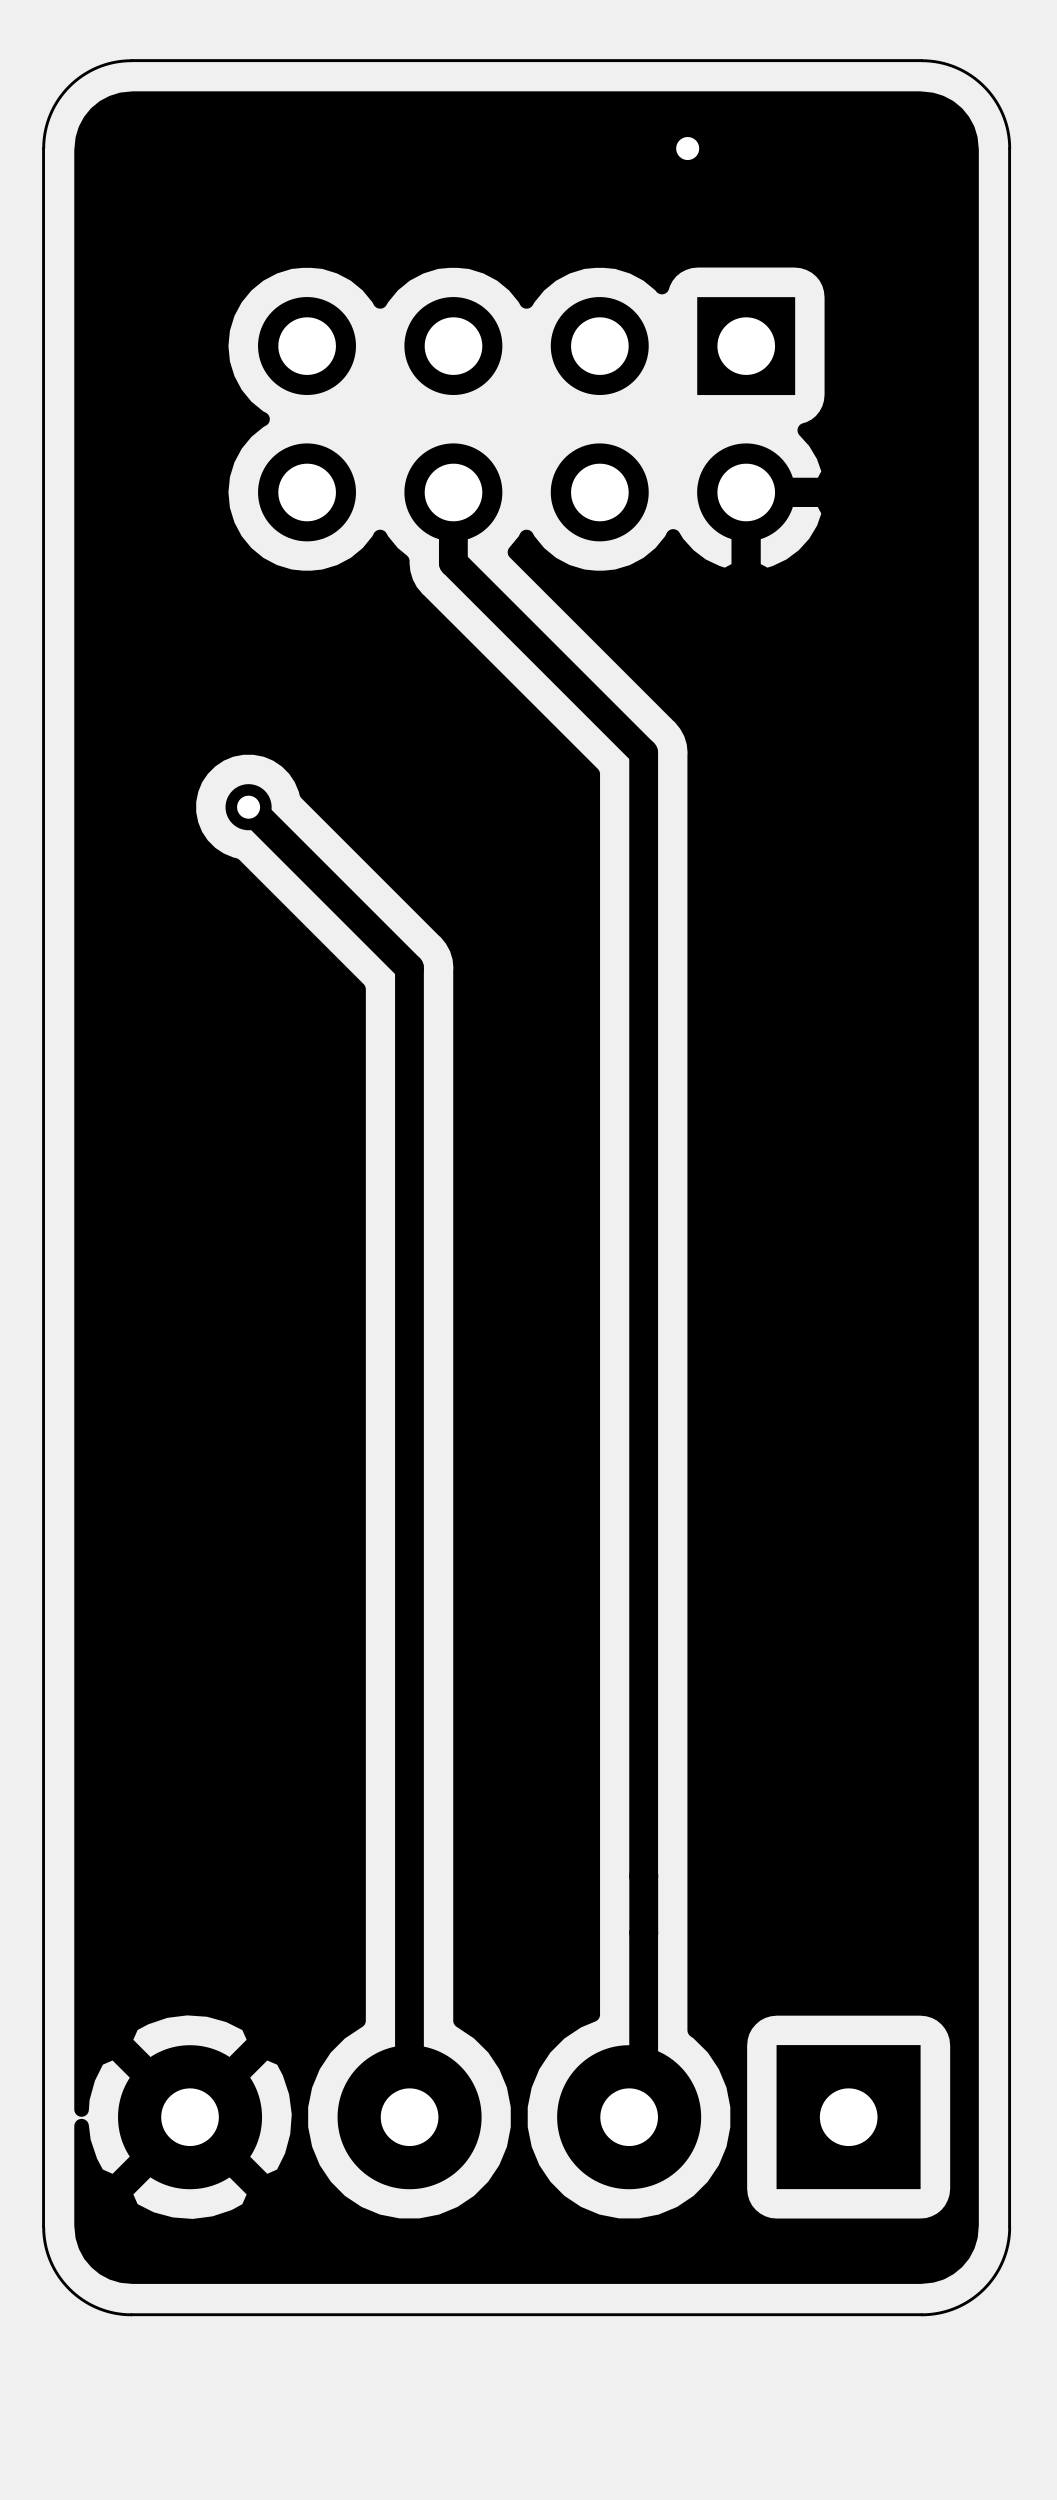
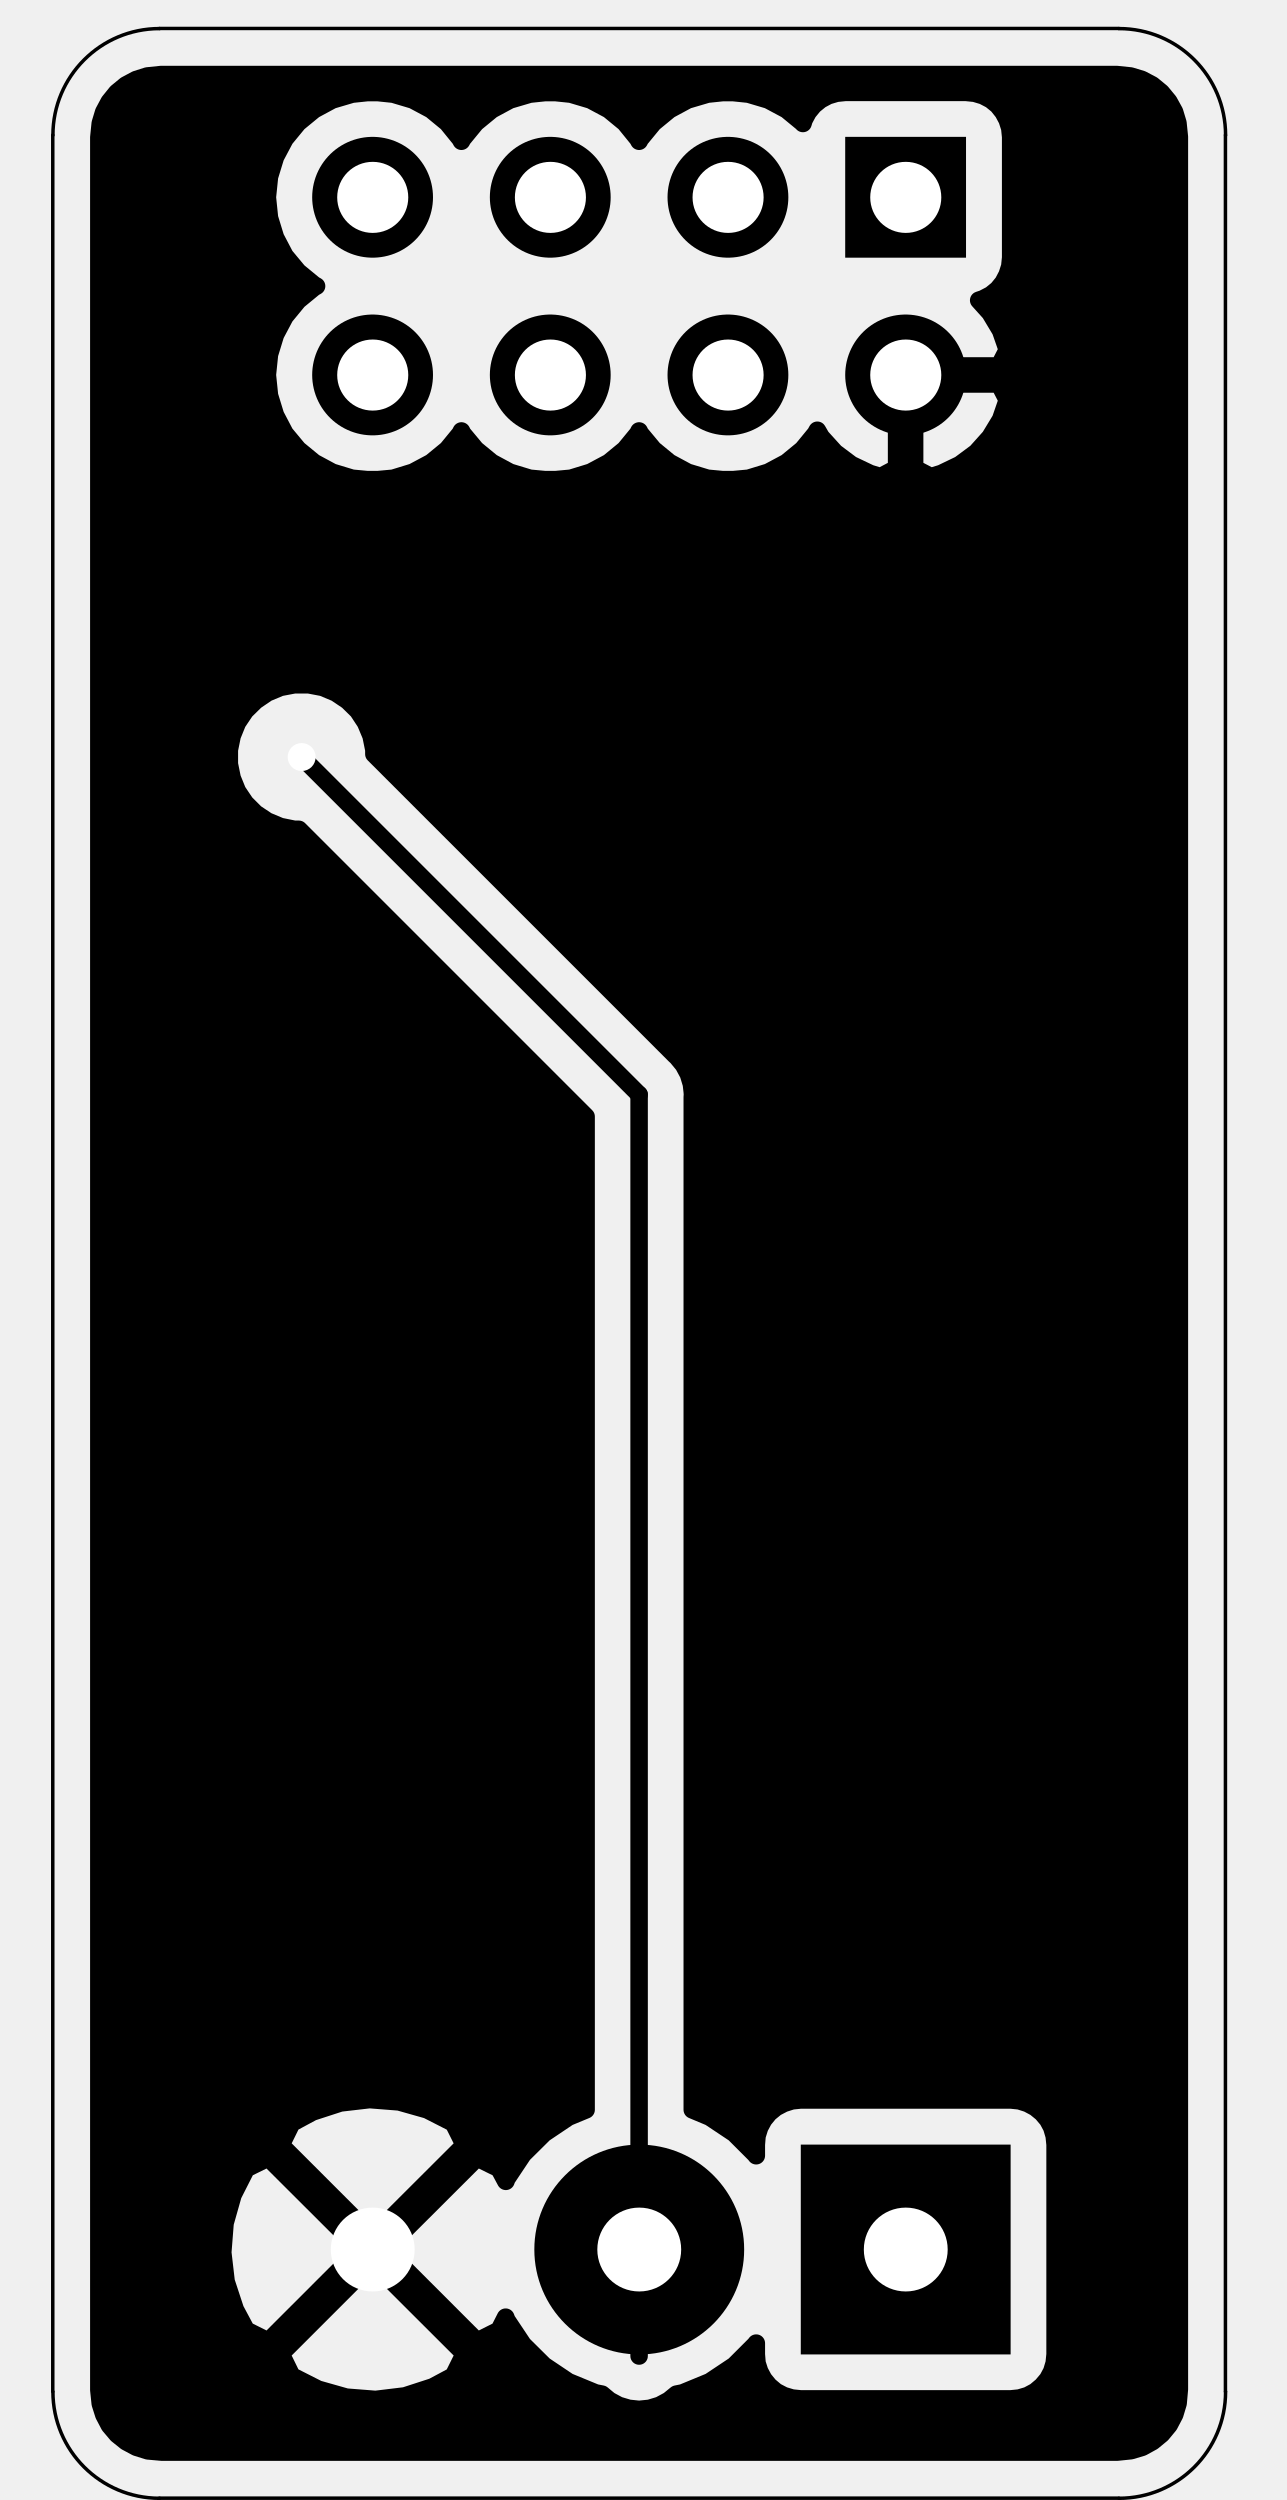
- <svg xmlns="http://www.w3.org/2000/svg" version="1.1" width="1.834cm" height="4.338cm" viewBox="0 0 7220 17080 ">
+ <svg xmlns="http://www.w3.org/2000/svg" version="1.1" width="1.839cm" height="3.574cm" viewBox="0 0 7240 14070 ">
  <g style="fill:#000000; fill-opacity:1;stroke:#000000; stroke-opacity:1; stroke-linecap:round; stroke-linejoin:round; " transform="translate(0 0) scale(1 1)">
</g>
  <g style="fill:#000000; fill-opacity:0.0;  stroke:#000000; stroke-width:-0; stroke-opacity:1;  stroke-linecap:round; stroke-linejoin:round;">
+     <g>
</g>
-   <g style="fill:#000000; fill-opacity:1.0;  stroke:#000000; stroke-width:0; stroke-opacity:1;  stroke-linecap:round; stroke-linejoin:round;">
-     <path style="fill:#000000; fill-opacity:1.0;  stroke:#000000; stroke-width:0; stroke-opacity:1;  stroke-linecap:round; stroke-linejoin:round;fill-rule:evenodd;" d="M 4299,12814 4299,13208 4496,13208 4496,12814 Z" />
+     <g style="fill:#000000; fill-opacity:0.0;  stroke:#000000; stroke-width:680; stroke-opacity:1;  stroke-linecap:round; stroke-linejoin:round;">
+       <path d="M2097 2110 L2097 2110 " />
+       <path d="M2097 1110 L2097 1110 " />
+       <path d="M3097 2110 L3097 2110 " />
+       <path d="M3097 1110 L3097 1110 " />
+       <path d="M4097 2110 L4097 2110 " />
+       <path d="M4097 1110 L4097 1110 " />
+       <path d="M5097 2110 L5097 2110 " />
+     </g>
+     <g style="fill:#000000; fill-opacity:0.0;  stroke:#000000; stroke-width:0; stroke-opacity:1;  stroke-linecap:round; stroke-linejoin:round;">
+ </g>
+     <g style="fill:#000000; fill-opacity:1.0;  stroke:#000000; stroke-width:0; stroke-opacity:1;  stroke-linecap:round; stroke-linejoin:round;">
+       <path style="fill:#000000; fill-opacity:1.0;  stroke:#000000; stroke-width:0; stroke-opacity:1;  stroke-linecap:round; stroke-linejoin:round;fill-rule:evenodd;" d="M 4757,770 5437,770 5437,1450 4757,1450 4757,770 Z" />
+     </g>
+     <g>
+ </g>
+     <g>
+       <circle cx="2097.83" cy="12660.6" r="590.5" />
+     </g>
+     <g style="fill:#000000; fill-opacity:1.0;  stroke:#000000; stroke-width:39.37; stroke-opacity:1;  stroke-linecap:round; stroke-linejoin:round;">
+ </g>
+     <g style="fill:#000000; fill-opacity:1.0;  stroke:#000000; stroke-width:0; stroke-opacity:1;  stroke-linecap:round; stroke-linejoin:round;">
+       <circle cx="3597.83" cy="12660.6" r="590.5" />
+     </g>
+     <g style="fill:#000000; fill-opacity:1.0;  stroke:#000000; stroke-width:39.37; stroke-opacity:1;  stroke-linecap:round; stroke-linejoin:round;">
+ </g>
+     <g style="fill:#000000; fill-opacity:1.0;  stroke:#000000; stroke-width:0; stroke-opacity:1;  stroke-linecap:round; stroke-linejoin:round;">
+       <path style="fill:#000000; fill-opacity:1.0;  stroke:#000000; stroke-width:0; stroke-opacity:1;  stroke-linecap:round; stroke-linejoin:round;fill-rule:evenodd;" d="M 5688,12070 5688,13251 4507,13251 4507,12070 5688,12070 Z" />
+     </g>
    <g>
</g>
    <g>
</g>
    <g>
</g>
    <g>
</g>
    <g>
</g>
    <g>
</g>
    <g>
</g>
    <g>
</g>
    <g>
</g>
    <g>
- </g>
-     <g>
-       <circle cx="1297.83" cy="14464.8" r="492" />
-     </g>
-     <g style="fill:#000000; fill-opacity:1.0;  stroke:#000000; stroke-width:39.37; stroke-opacity:1;  stroke-linecap:round; stroke-linejoin:round;">
- </g>
-     <g style="fill:#000000; fill-opacity:1.0;  stroke:#000000; stroke-width:0; stroke-opacity:1;  stroke-linecap:round; stroke-linejoin:round;">
-       <circle cx="2797.83" cy="14464.8" r="492" />
-     </g>
-     <g style="fill:#000000; fill-opacity:1.0;  stroke:#000000; stroke-width:39.37; stroke-opacity:1;  stroke-linecap:round; stroke-linejoin:round;">
- </g>
-     <g style="fill:#000000; fill-opacity:1.0;  stroke:#000000; stroke-width:0; stroke-opacity:1;  stroke-linecap:round; stroke-linejoin:round;">
-       <circle cx="4297.83" cy="14464.8" r="492" />
-     </g>
-     <g style="fill:#000000; fill-opacity:1.0;  stroke:#000000; stroke-width:39.37; stroke-opacity:1;  stroke-linecap:round; stroke-linejoin:round;">
- </g>
-     <g style="fill:#000000; fill-opacity:1.0;  stroke:#000000; stroke-width:0; stroke-opacity:1;  stroke-linecap:round; stroke-linejoin:round;">
-       <path style="fill:#000000; fill-opacity:1.0;  stroke:#000000; stroke-width:0; stroke-opacity:1;  stroke-linecap:round; stroke-linejoin:round;fill-rule:evenodd;" d="M 6289,13972 6289,14956 5305,14956 5305,13972 6289,13972 Z" />
-     </g>
-     <g>
- </g>
-     <g style="fill:#000000; fill-opacity:1.0;  stroke:#000000; stroke-width:669.291; stroke-opacity:1;  stroke-linecap:round; stroke-linejoin:round;">
- </g>
-     <g style="fill:#000000; fill-opacity:0.0;  stroke:#000000; stroke-width:669.291; stroke-opacity:1;  stroke-linecap:round; stroke-linejoin:round;">
-       <path d="M2097 3364 L2097 3364 " />
-       <path d="M2097 2364 L2097 2364 " />
-       <path d="M3097 3364 L3097 3364 " />
-       <path d="M3097 2364 L3097 2364 " />
-       <path d="M4097 3364 L4097 3364 " />
-       <path d="M4097 2364 L4097 2364 " />
-       <path d="M5097 3364 L5097 3364 " />
-     </g>
-     <g style="fill:#000000; fill-opacity:0.0;  stroke:#000000; stroke-width:0; stroke-opacity:1;  stroke-linecap:round; stroke-linejoin:round;">
- </g>
-     <g style="fill:#000000; fill-opacity:1.0;  stroke:#000000; stroke-width:0; stroke-opacity:1;  stroke-linecap:round; stroke-linejoin:round;">
-       <path style="fill:#000000; fill-opacity:1.0;  stroke:#000000; stroke-width:0; stroke-opacity:1;  stroke-linecap:round; stroke-linejoin:round;fill-rule:evenodd;" d="M 4763,2030 5432,2030 5432,2699 4763,2699 4763,2030 Z" />
-     </g>
-     <g>
-       <circle cx="4397.83" cy="13208.5" r="98.425" />
-     </g>
-     <g style="fill:#000000; fill-opacity:1.0;  stroke:#000000; stroke-width:39.37; stroke-opacity:1;  stroke-linecap:round; stroke-linejoin:round;">
- </g>
-     <g style="fill:#000000; fill-opacity:1.0;  stroke:#000000; stroke-width:0; stroke-opacity:1;  stroke-linecap:round; stroke-linejoin:round;">
-       <circle cx="4397.83" cy="12814.8" r="98.425" />
-     </g>
-     <g style="fill:#000000; fill-opacity:1.0;  stroke:#000000; stroke-width:39.37; stroke-opacity:1;  stroke-linecap:round; stroke-linejoin:round;">
- </g>
-     <g>
- </g>
-     <g>
- </g>
-     <g>
- </g>
-     <g style="fill:#000000; fill-opacity:1.0;  stroke:#000000; stroke-width:0; stroke-opacity:1;  stroke-linecap:round; stroke-linejoin:round;">
-       <circle cx="4697.83" cy="1014.76" r="157.48" />
-     </g>
-     <g style="fill:#000000; fill-opacity:1.0;  stroke:#000000; stroke-width:39.37; stroke-opacity:1;  stroke-linecap:round; stroke-linejoin:round;">
- </g>
-     <g style="fill:#000000; fill-opacity:1.0;  stroke:#000000; stroke-width:0; stroke-opacity:1;  stroke-linecap:round; stroke-linejoin:round;">
-       <circle cx="1697.83" cy="5514.76" r="157.48" />
+       <circle cx="1697.83" cy="4260.63" r="157.48" />
    </g>
    <g style="fill:#000000; fill-opacity:1.0;  stroke:#000000; stroke-width:39.37; stroke-opacity:1;  stroke-linecap:round; stroke-linejoin:round;">
</g>
    <g>
</g>
    <g style="fill:#000000; fill-opacity:1.0;  stroke:#000000; stroke-width:98.425; stroke-opacity:1;  stroke-linecap:round; stroke-linejoin:round;">
</g>
    <g style="fill:#000000; fill-opacity:0.0;  stroke:#000000; stroke-width:98.425; stroke-opacity:1;  stroke-linecap:round; stroke-linejoin:round;">
-       <path d="M4086 2352 L4097 2364 " />
-     </g>
-     <g style="fill:#000000; fill-opacity:0.0;  stroke:#000000; stroke-width:196.85; stroke-opacity:1;  stroke-linecap:round; stroke-linejoin:round;">
-       <path d="M4397 14464 L4397 13214 " />
-       <path d="M2797 6614 L1697 5514 " />
-       <path d="M2797 14464 L2797 6614 " />
-       <path d="M4397 5145 L4397 12814 " />
-       <path d="M3097 3845 L4397 5145 " />
-       <path d="M3097 3364 L3097 3845 " />
+       <path d="M4086 1098 L4097 1110 " />
+       <path d="M3597 6160 L1697 4260 " />
+       <path d="M3597 13260 L3597 6160 " />
    </g>
    <g>
</g>
    <g style="fill:#000000; fill-opacity:1.0;  stroke:#000000; stroke-width:100; stroke-opacity:1;  stroke-linecap:round; stroke-linejoin:round;">
-       <path style="fill:#000000; fill-opacity:1.0;  stroke:#000000; stroke-width:100; stroke-opacity:1;  stroke-linecap:round; stroke-linejoin:round;fill-rule:evenodd;" d="M 6363,682 6426,701 6485,732 6536,774 6578,825 6610,883 6629,946 6637,1024 6637,15202 6630,15280 6611,15343 6580,15402 6538,15453 6487,15495 6429,15527 6365,15546 6288,15554 910,15554 832,15547 768,15528 710,15497 659,15455 616,15404 585,15346 565,15282 557,15205 557,14981 851,14981 901,15095 1031,15161 1172,15199 1318,15210 1463,15191 1602,15145 1694,15095 1744,14981 1297,14535 851,14981 557,14981 557,14526 570,14630 617,14769 666,14861 780,14911 1227,14464 1368,14464 1814,14911 1929,14861 1994,14730 2032,14589 2043,14444 2024,14299 1978,14160 1929,14067 1814,14018 1368,14464 1227,14464 780,14018 666,14067 601,14198 562,14339 557,14412 557,13947 851,13947 1297,14394 1744,13947 1694,13833 1563,13768 1422,13729 1277,13719 1132,13737 993,13784 901,13833 851,13947 557,13947 557,5474 1290,5474 1290,5554 1306,5633 1336,5707 1381,5774 1438,5831 1504,5875 1578,5906 1601,5911 2449,6759 2449,13805 2446,13807 2324,13888 2221,13991 2140,14113 2084,14248 2055,14391 2055,14537 2084,14681 2140,14816 2221,14937 2324,15041 2446,15122 2581,15178 2724,15206 2870,15206 3014,15178 3149,15122 3270,15041 3374,14937 3455,14816 3511,14681 3539,14537 3539,14391 3511,14248 3455,14113 3374,13991 3270,13888 3149,13807 3146,13805 3146,6631 3147,6614 3146,6597 3146,6597 3141,6546 3121,6480 3121,6480 3088,6420 3056,6380 3056,6380 3045,6367 3032,6356 2094,5418 2089,5395 2058,5321 2014,5255 1957,5198 1890,5153 1816,5122 1737,5107 1657,5107 1578,5122 1504,5153 1438,5198 1381,5255 1336,5321 1306,5395 1290,5474 557,5474 557,2364 1510,2364 1521,2479 1555,2589 1609,2691 1682,2780 1771,2853 1793,2864 1771,2876 1682,2949 1609,3038 1555,3139 1521,3250 1510,3364 1521,3479 1555,3589 1609,3691 1682,3780 1771,3853 1873,3907 1983,3940 2069,3949 2126,3949 2212,3940 2322,3907 2424,3853 2513,3780 2586,3691 2597,3669 2609,3691 2682,3780 2748,3834 2747,3845 2754,3913 2774,3979 2806,4040 2839,4079 2839,4079 2850,4093 2863,4104 4049,5289 4049,12780 4049,12780 4049,13242 4049,13242 4049,13764 3946,13807 3824,13888 3721,13991 3640,14113 3584,14248 3555,14391 3555,14537 3584,14681 3640,14816 3721,14937 3824,15041 3946,15122 4081,15178 4224,15206 4370,15206 4514,15178 4649,15122 4770,15041 4874,14937 4955,14816 5011,14681 5039,14537 5039,14391 5011,14248 4955,14113 4874,13991 4855,13972 5054,13972 5054,14956 5059,15005 5073,15052 5096,15096 5128,15134 5166,15165 5209,15188 5256,15203 5305,15207 6289,15207 6338,15203 6385,15188 6429,15165 6467,15134 6498,15096 6521,15052 6536,15005 6541,14956 6541,13972 6536,13923 6521,13876 6498,13833 6467,13795 6429,13763 6385,13740 6338,13726 6289,13721 5305,13721 5256,13726 5209,13740 5166,13763 5128,13795 5096,13833 5073,13876 5059,13923 5054,13972 4855,13972 4770,13888 4746,13871 4746,5162 4747,5145 4746,5128 4746,5128 4741,5077 4721,5011 4688,4951 4645,4898 4632,4887 3518,3773 3586,3691 3597,3669 3609,3691 3682,3780 3771,3853 3873,3907 3983,3940 4069,3949 4126,3949 4212,3940 4322,3907 4424,3853 4513,3780 4586,3691 4599,3665 4627,3711 4704,3796 4795,3865 4899,3914 4957,3932 5047,3884 5047,3414 5147,3414 5147,3884 5238,3932 5296,3914 5399,3865 5491,3796 5568,3711 5627,3613 5665,3505 5617,3414 5147,3414 5047,3414 5039,3414 5039,3314 5047,3314 5047,3306 5147,3306 5147,3314 5617,3314 5665,3224 5627,3116 5568,3017 5498,2940 5528,2931 5572,2908 5610,2877 5641,2838 5664,2795 5678,2748 5683,2699 5683,2030 5678,1981 5664,1933 5641,1890 5610,1852 5572,1821 5528,1798 5481,1783 5432,1778 4763,1778 4714,1783 4667,1798 4623,1821 4585,1852 4554,1890 4531,1933 4522,1961 4513,1949 4424,1876 4322,1822 4212,1788 4126,1780 4069,1780 3983,1788 3873,1822 3771,1876 3682,1949 3609,2038 3597,2059 3586,2038 3513,1949 3424,1876 3322,1822 3212,1788 3126,1780 3069,1780 2983,1788 2873,1822 2771,1876 2682,1949 2609,2038 2597,2059 2586,2038 2513,1949 2424,1876 2322,1822 2212,1788 2126,1780 2069,1780 1983,1788 1873,1822 1771,1876 1682,1949 1609,2038 1555,2139 1521,2250 1510,2364 557,2364 557,1027 565,948 584,885 615,827 657,775 708,733 766,702 829,682 907,674 6285,674 6363,682 Z" />
+       <path style="fill:#000000; fill-opacity:1.0;  stroke:#000000; stroke-width:100; stroke-opacity:1;  stroke-linecap:round; stroke-linejoin:round;fill-rule:evenodd;" d="M 6363,428 6426,447 6485,478 6536,520 6578,571 6610,629 6629,692 6637,770 6637,13447 6630,13526 6611,13589 6580,13648 6538,13699 6487,13741 6429,13773 6365,13792 6288,13800 910,13800 832,13793 768,13773 710,13742 659,13701 616,13650 585,13591 565,13528 557,13451 557,13247 1581,13247 1642,13372 1790,13447 1949,13492 2114,13505 2279,13485 2436,13434 2552,13372 2614,13247 2097,12731 1581,13247 557,13247 557,12677 1253,12677 1272,12841 1324,12999 1386,13115 1510,13177 2027,12660 1510,12144 1386,12205 1311,12353 1266,12512 1253,12677 557,12677 557,12073 1581,12073 2097,12589 2614,12073 2552,11949 2405,11874 2246,11829 2080,11816 1916,11835 1759,11886 1642,11949 1581,12073 557,12073 557,4220 1290,4220 1290,4300 1306,4379 1336,4453 1381,4520 1438,4577 1504,4621 1578,4652 1657,4668 1682,4668 3298,6284 3298,11874 3199,11915 3062,12007 2944,12124 2852,12262 2847,12276 2809,12205 2685,12144 2168,12660 2685,13177 2809,13115 2846,13042 2852,13058 2944,13196 3062,13313 3199,13405 3352,13468 3388,13475 3430,13510 3482,13538 3539,13555 3597,13561 3656,13555 3712,13538 3764,13510 3807,13475 3842,13468 3995,13405 4133,13313 4250,13196 4256,13188 4256,13251 4260,13300 4275,13347 4298,13390 4329,13428 4367,13460 4411,13483 4458,13497 4507,13502 5688,13502 5737,13497 5784,13483 5827,13460 5865,13428 5897,13390 5920,13347 5934,13300 5939,13251 5939,12070 5934,12021 5920,11973 5897,11930 5865,11892 5827,11861 5784,11838 5737,11823 5688,11818 4507,11818 4458,11823 4411,11838 4367,11861 4329,11892 4298,11930 4275,11973 4260,12021 4256,12070 4256,12132 4250,12124 4133,12007 3995,11915 3897,11874 3897,6175 3898,6160 3897,6145 3897,6145 3892,6101 3875,6045 3847,5993 3810,5948 3799,5938 2105,4244 2105,4220 2089,4141 2058,4067 2014,4000 1957,3944 1890,3899 1816,3868 1737,3853 1657,3853 1578,3868 1504,3899 1438,3944 1381,4000 1336,4067 1306,4141 1290,4220 557,4220 557,1110 1504,1110 1516,1226 1550,1337 1604,1440 1678,1529 1768,1603 1781,1610 1768,1617 1678,1691 1604,1781 1550,1883 1516,1994 1504,2110 1516,2226 1550,2337 1604,2440 1678,2529 1768,2603 1870,2658 1982,2692 2068,2700 2126,2700 2213,2692 2324,2658 2427,2603 2517,2529 2590,2440 2597,2426 2604,2440 2678,2529 2768,2603 2870,2658 2982,2692 3068,2700 3126,2700 3213,2692 3324,2658 3427,2603 3517,2529 3590,2440 3597,2426 3604,2440 3678,2529 3768,2603 3870,2658 3982,2692 4068,2700 4126,2700 4213,2692 4324,2658 4427,2603 4517,2529 4590,2440 4600,2422 4622,2460 4700,2546 4792,2615 4897,2665 4956,2683 5047,2635 5047,2160 5147,2160 5147,2635 5239,2683 5298,2665 5402,2615 5495,2546 5572,2460 5632,2361 5670,2251 5623,2160 5147,2160 5047,2160 5039,2160 5039,2060 5047,2060 5047,2052 5147,2052 5147,2060 5623,2060 5670,1969 5632,1860 5572,1760 5509,1690 5533,1682 5577,1659 5615,1628 5646,1590 5669,1546 5684,1499 5689,1450 5689,770 5684,721 5669,674 5646,631 5615,592 5577,561 5533,538 5486,524 5437,519 4757,519 4708,524 4661,538 4618,561 4580,592 4548,631 4525,674 4519,694 4517,691 4427,617 4324,562 4213,529 4126,520 4068,520 3982,529 3870,562 3768,617 3678,691 3604,781 3597,794 3590,781 3517,691 3427,617 3324,562 3213,529 3126,520 3068,520 2982,529 2870,562 2768,617 2678,691 2604,781 2597,794 2590,781 2517,691 2427,617 2324,562 2213,529 2126,520 2068,520 1982,529 1870,562 1768,617 1678,691 1604,781 1550,883 1516,994 1504,1110 557,1110 557,773 565,694 584,631 615,573 657,521 708,479 766,448 829,428 907,420 6285,420 6363,428 Z" />
    </g>
  </g>
  <g style="fill:#FFFFFF; fill-opacity:1.0;  stroke:#FFFFFF; stroke-width:100; stroke-opacity:1;  stroke-linecap:round; stroke-linejoin:round;">
</g>
  <g style="fill:#FFFFFF; fill-opacity:1.0;  stroke:#FFFFFF; stroke-width:0; stroke-opacity:1;  stroke-linecap:round; stroke-linejoin:round;">
-     <circle cx="4697.83" cy="1014.76" r="78.74" />
+     <circle cx="1697.83" cy="4260.63" r="78.74" />
  </g>
  <g style="fill:#FFFFFF; fill-opacity:1.0;  stroke:#FFFFFF; stroke-width:39.37; stroke-opacity:1;  stroke-linecap:round; stroke-linejoin:round;">
</g>
  <g style="fill:#FFFFFF; fill-opacity:1.0;  stroke:#FFFFFF; stroke-width:0; stroke-opacity:1;  stroke-linecap:round; stroke-linejoin:round;">
-     <circle cx="1697.83" cy="5514.76" r="78.74" />
+     <circle cx="2097.83" cy="2110.63" r="200" />
  </g>
  <g style="fill:#FFFFFF; fill-opacity:1.0;  stroke:#FFFFFF; stroke-width:39.37; stroke-opacity:1;  stroke-linecap:round; stroke-linejoin:round;">
</g>
  <g style="fill:#FFFFFF; fill-opacity:1.0;  stroke:#FFFFFF; stroke-width:0; stroke-opacity:1;  stroke-linecap:round; stroke-linejoin:round;">
-     <circle cx="1297.83" cy="14464.8" r="197" />
+     <circle cx="2097.83" cy="1110.63" r="200" />
  </g>
  <g style="fill:#FFFFFF; fill-opacity:1.0;  stroke:#FFFFFF; stroke-width:39.37; stroke-opacity:1;  stroke-linecap:round; stroke-linejoin:round;">
</g>
  <g style="fill:#FFFFFF; fill-opacity:1.0;  stroke:#FFFFFF; stroke-width:0; stroke-opacity:1;  stroke-linecap:round; stroke-linejoin:round;">
-     <circle cx="2797.83" cy="14464.8" r="197" />
+     <circle cx="3097.83" cy="2110.63" r="200" />
  </g>
  <g style="fill:#FFFFFF; fill-opacity:1.0;  stroke:#FFFFFF; stroke-width:39.37; stroke-opacity:1;  stroke-linecap:round; stroke-linejoin:round;">
</g>
  <g style="fill:#FFFFFF; fill-opacity:1.0;  stroke:#FFFFFF; stroke-width:0; stroke-opacity:1;  stroke-linecap:round; stroke-linejoin:round;">
-     <circle cx="4297.83" cy="14464.8" r="197" />
+     <circle cx="3097.83" cy="1110.63" r="200" />
  </g>
  <g style="fill:#FFFFFF; fill-opacity:1.0;  stroke:#FFFFFF; stroke-width:39.37; stroke-opacity:1;  stroke-linecap:round; stroke-linejoin:round;">
</g>
  <g style="fill:#FFFFFF; fill-opacity:1.0;  stroke:#FFFFFF; stroke-width:0; stroke-opacity:1;  stroke-linecap:round; stroke-linejoin:round;">
-     <circle cx="5797.83" cy="14464.8" r="197" />
+     <circle cx="4097.83" cy="2110.63" r="200" />
  </g>
  <g style="fill:#FFFFFF; fill-opacity:1.0;  stroke:#FFFFFF; stroke-width:39.37; stroke-opacity:1;  stroke-linecap:round; stroke-linejoin:round;">
</g>
  <g style="fill:#FFFFFF; fill-opacity:1.0;  stroke:#FFFFFF; stroke-width:0; stroke-opacity:1;  stroke-linecap:round; stroke-linejoin:round;">
-     <circle cx="2097.83" cy="3364.76" r="196.85" />
+     <circle cx="4097.83" cy="1110.63" r="200" />
  </g>
  <g style="fill:#FFFFFF; fill-opacity:1.0;  stroke:#FFFFFF; stroke-width:39.37; stroke-opacity:1;  stroke-linecap:round; stroke-linejoin:round;">
</g>
  <g style="fill:#FFFFFF; fill-opacity:1.0;  stroke:#FFFFFF; stroke-width:0; stroke-opacity:1;  stroke-linecap:round; stroke-linejoin:round;">
-     <circle cx="2097.83" cy="2364.76" r="196.85" />
+     <circle cx="5097.83" cy="2110.63" r="200" />
  </g>
  <g style="fill:#FFFFFF; fill-opacity:1.0;  stroke:#FFFFFF; stroke-width:39.37; stroke-opacity:1;  stroke-linecap:round; stroke-linejoin:round;">
</g>
  <g style="fill:#FFFFFF; fill-opacity:1.0;  stroke:#FFFFFF; stroke-width:0; stroke-opacity:1;  stroke-linecap:round; stroke-linejoin:round;">
-     <circle cx="3097.83" cy="3364.76" r="196.85" />
+     <circle cx="5097.83" cy="1110.63" r="200" />
  </g>
  <g style="fill:#FFFFFF; fill-opacity:1.0;  stroke:#FFFFFF; stroke-width:39.37; stroke-opacity:1;  stroke-linecap:round; stroke-linejoin:round;">
</g>
  <g style="fill:#FFFFFF; fill-opacity:1.0;  stroke:#FFFFFF; stroke-width:0; stroke-opacity:1;  stroke-linecap:round; stroke-linejoin:round;">
-     <circle cx="3097.83" cy="2364.76" r="196.85" />
+     <circle cx="2097.83" cy="12660.6" r="236" />
  </g>
  <g style="fill:#FFFFFF; fill-opacity:1.0;  stroke:#FFFFFF; stroke-width:39.37; stroke-opacity:1;  stroke-linecap:round; stroke-linejoin:round;">
</g>
  <g style="fill:#FFFFFF; fill-opacity:1.0;  stroke:#FFFFFF; stroke-width:0; stroke-opacity:1;  stroke-linecap:round; stroke-linejoin:round;">
-     <circle cx="4097.83" cy="3364.76" r="196.85" />
+     <circle cx="3597.83" cy="12660.6" r="236" />
  </g>
  <g style="fill:#FFFFFF; fill-opacity:1.0;  stroke:#FFFFFF; stroke-width:39.37; stroke-opacity:1;  stroke-linecap:round; stroke-linejoin:round;">
</g>
  <g style="fill:#FFFFFF; fill-opacity:1.0;  stroke:#FFFFFF; stroke-width:0; stroke-opacity:1;  stroke-linecap:round; stroke-linejoin:round;">
-     <circle cx="4097.83" cy="2364.76" r="196.85" />
-   </g>
-   <g style="fill:#FFFFFF; fill-opacity:1.0;  stroke:#FFFFFF; stroke-width:39.37; stroke-opacity:1;  stroke-linecap:round; stroke-linejoin:round;">
- </g>
-   <g style="fill:#FFFFFF; fill-opacity:1.0;  stroke:#FFFFFF; stroke-width:0; stroke-opacity:1;  stroke-linecap:round; stroke-linejoin:round;">
-     <circle cx="5097.83" cy="3364.76" r="196.85" />
-   </g>
-   <g style="fill:#FFFFFF; fill-opacity:1.0;  stroke:#FFFFFF; stroke-width:39.37; stroke-opacity:1;  stroke-linecap:round; stroke-linejoin:round;">
- </g>
-   <g style="fill:#FFFFFF; fill-opacity:1.0;  stroke:#FFFFFF; stroke-width:0; stroke-opacity:1;  stroke-linecap:round; stroke-linejoin:round;">
-     <circle cx="5097.83" cy="2364.76" r="196.85" />
+     <circle cx="5097.83" cy="12660.6" r="236" />
  </g>
  <g style="fill:#FFFFFF; fill-opacity:1.0;  stroke:#FFFFFF; stroke-width:39.37; stroke-opacity:1;  stroke-linecap:round; stroke-linejoin:round;">
</g>
  <g style="fill:#000000; fill-opacity:1.0;  stroke:#000000; stroke-width:39.37; stroke-opacity:1;  stroke-linecap:round; stroke-linejoin:round;">
</g>
  <g style="fill:#000000; fill-opacity:0.0;  stroke:#000000; stroke-width:19.685; stroke-opacity:1;  stroke-linecap:round; stroke-linejoin:round;">
-     <path d="M6897.83 1014.76 A600 600 0.0 0 0 6297.83 414.764 " />
-     <path d="M897.835 414.764 A600 600 0.0 0 0 297.835 1014.76 " />
-     <path d="M297.835 15214.8 A600 600 0.0 0 0 897.835 15814.8 " />
-     <path d="M6297.83 15814.8 A600 600 0.0 0 0 6897.83 15214.8 " />
-     <path d="M6897 1014 L6897 15214 " />
-     <path d="M297 15214 L297 1014 " />
-     <path d="M6297 414 L897 414 " />
-     <path d="M897 15814 L6297 15814 " />
-     <g>
- </g>
-     <g>
- </g>
-     <g>
- </g>
+     <path d="M6897.83 760.63 A600 600 0.0 0 0 6297.83 160.63 " />
+     <path d="M897.835 160.63 A600 600 0.0 0 0 297.835 760.63 " />
+     <path d="M297.835 13460.6 A600 600 0.0 0 0 897.835 14060.6 " />
+     <path d="M6297.83 14060.6 A600 600 0.0 0 0 6897.83 13460.6 " />
+     <path d="M6897 760 L6897 13460 " />
+     <path d="M297 13460 L297 760 " />
+     <path d="M6297 160 L897 160 " />
+     <path d="M897 14060 L6297 14060 " />
    <g>
</g>
    <g>
</g>
    <g>
</g>
    <g>
</g>
    <g>
</g>
    <g>
</g>
    <g>
</g>
    <g>
</g>
    <g>
</g>
    <g>
</g>
    <g>
</g>
    <g>
</g>
    <g>
</g>
  </g>
</svg>
